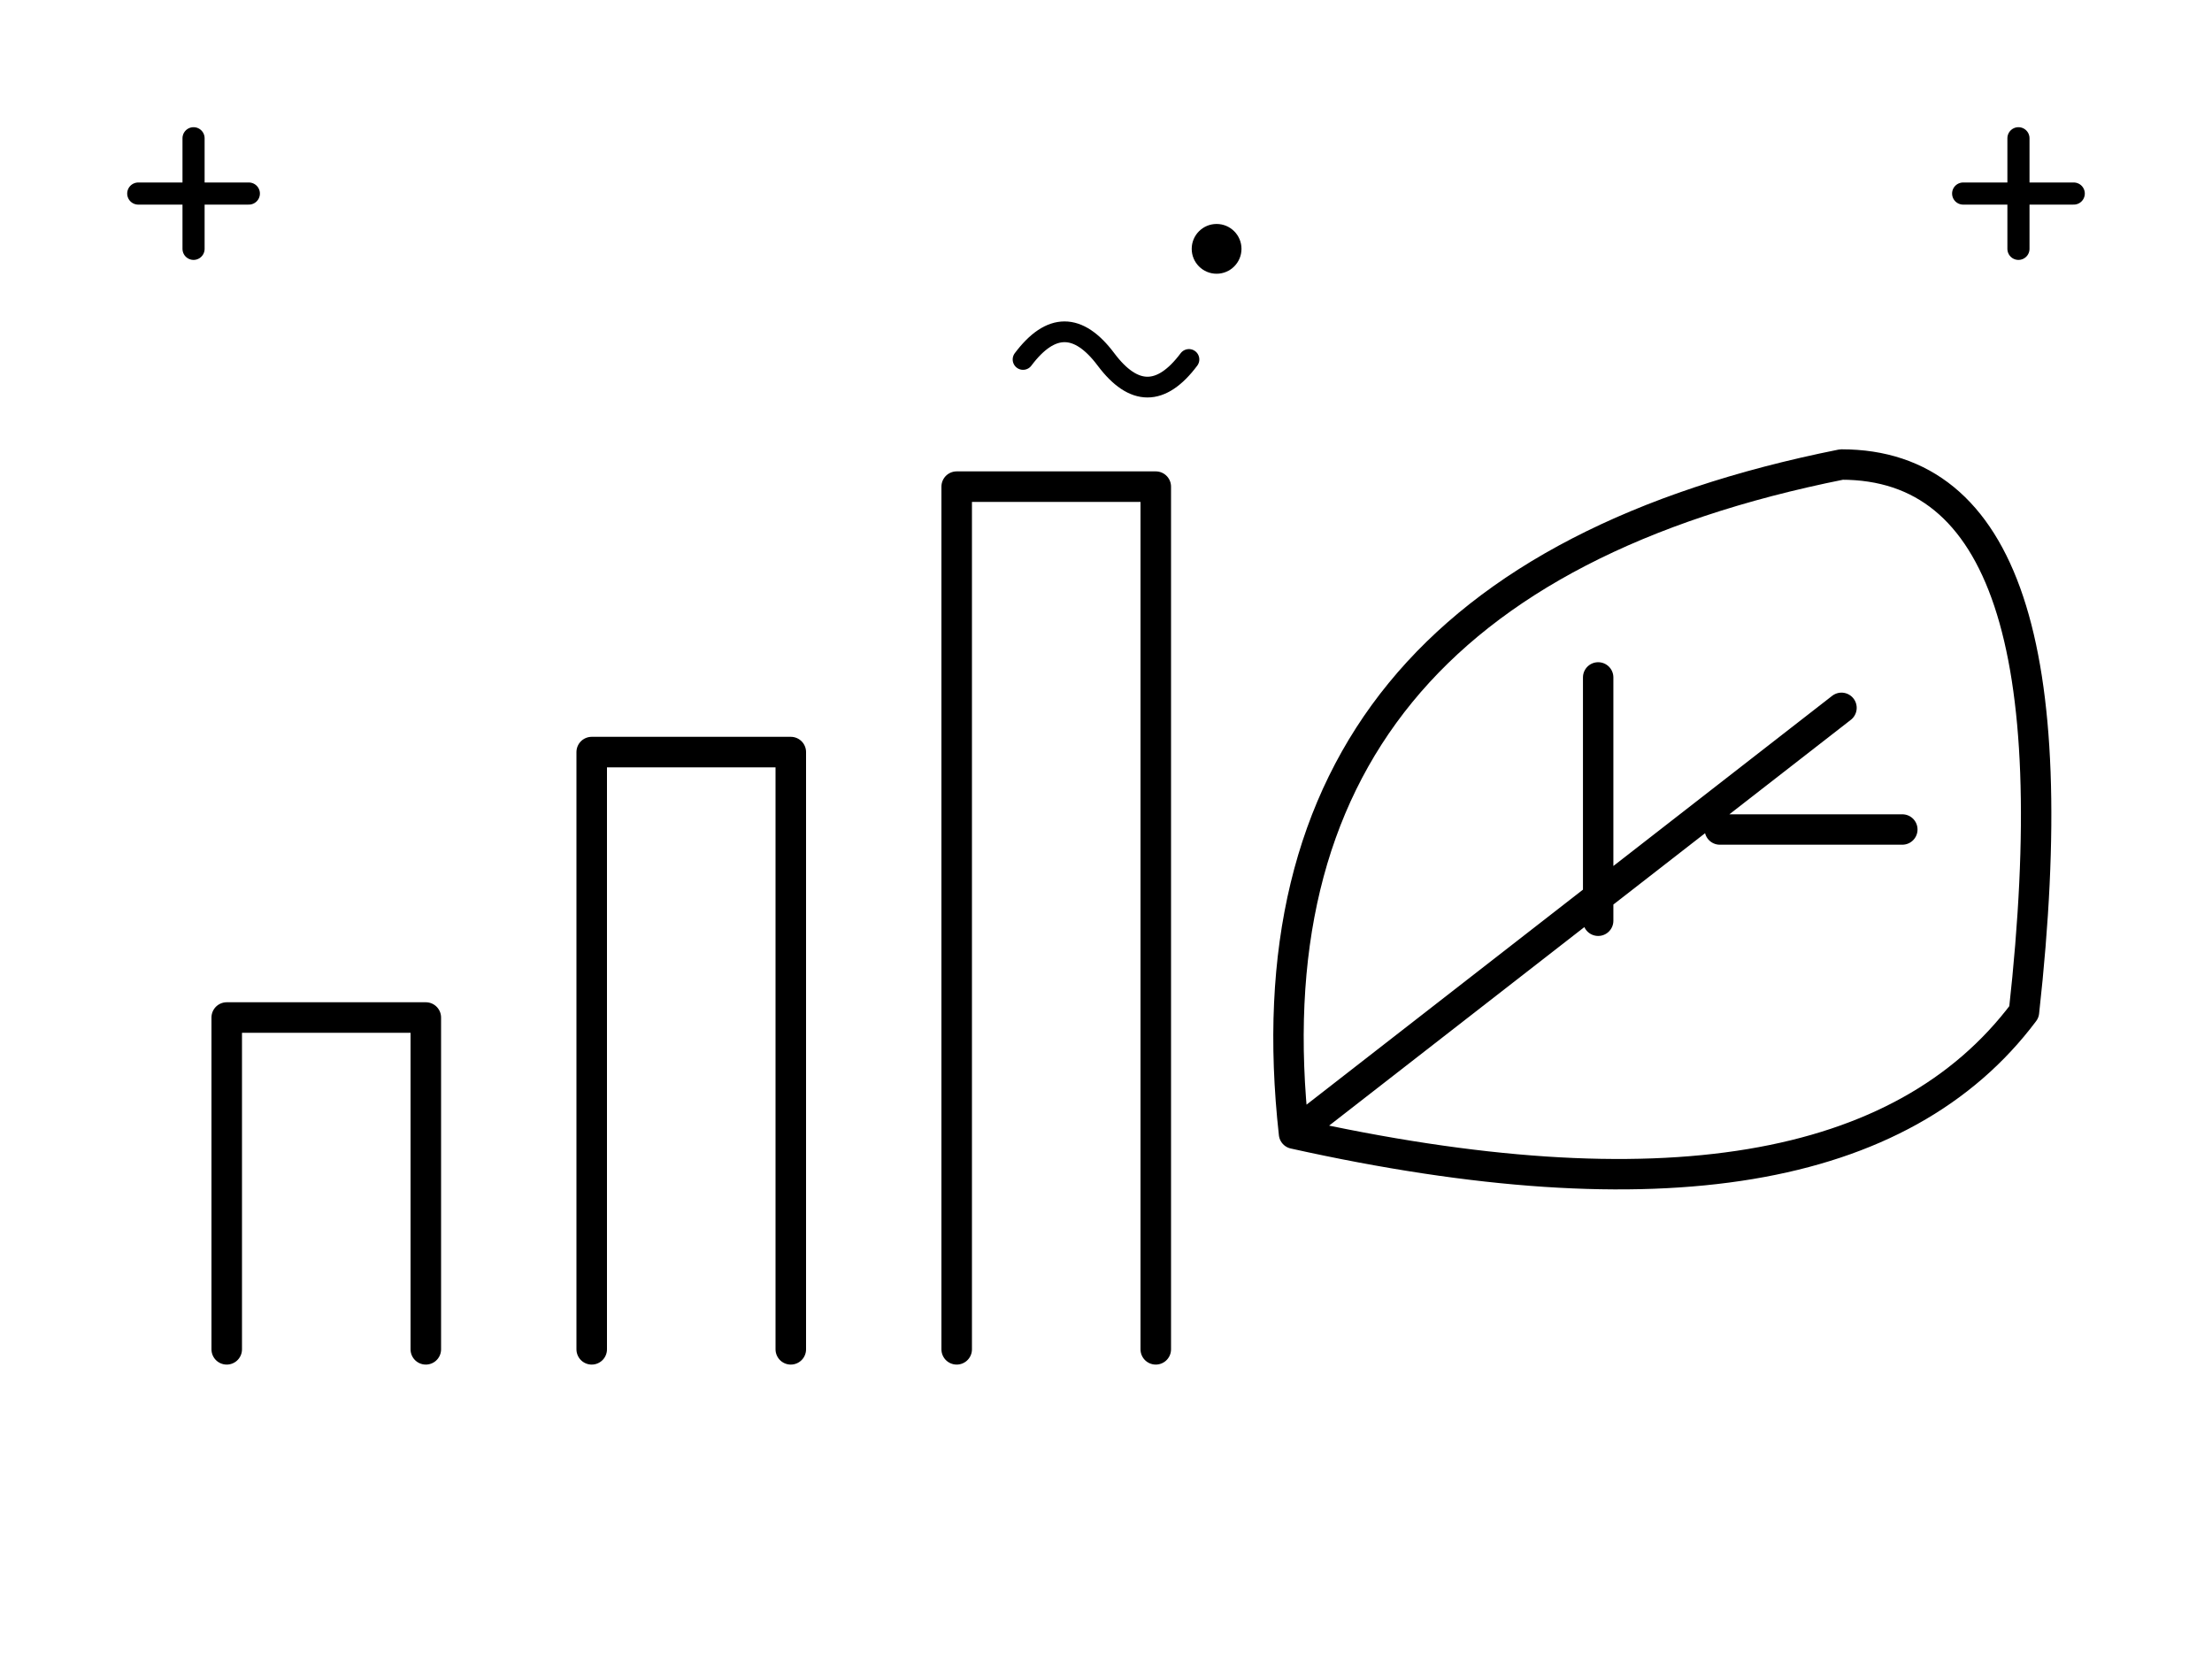
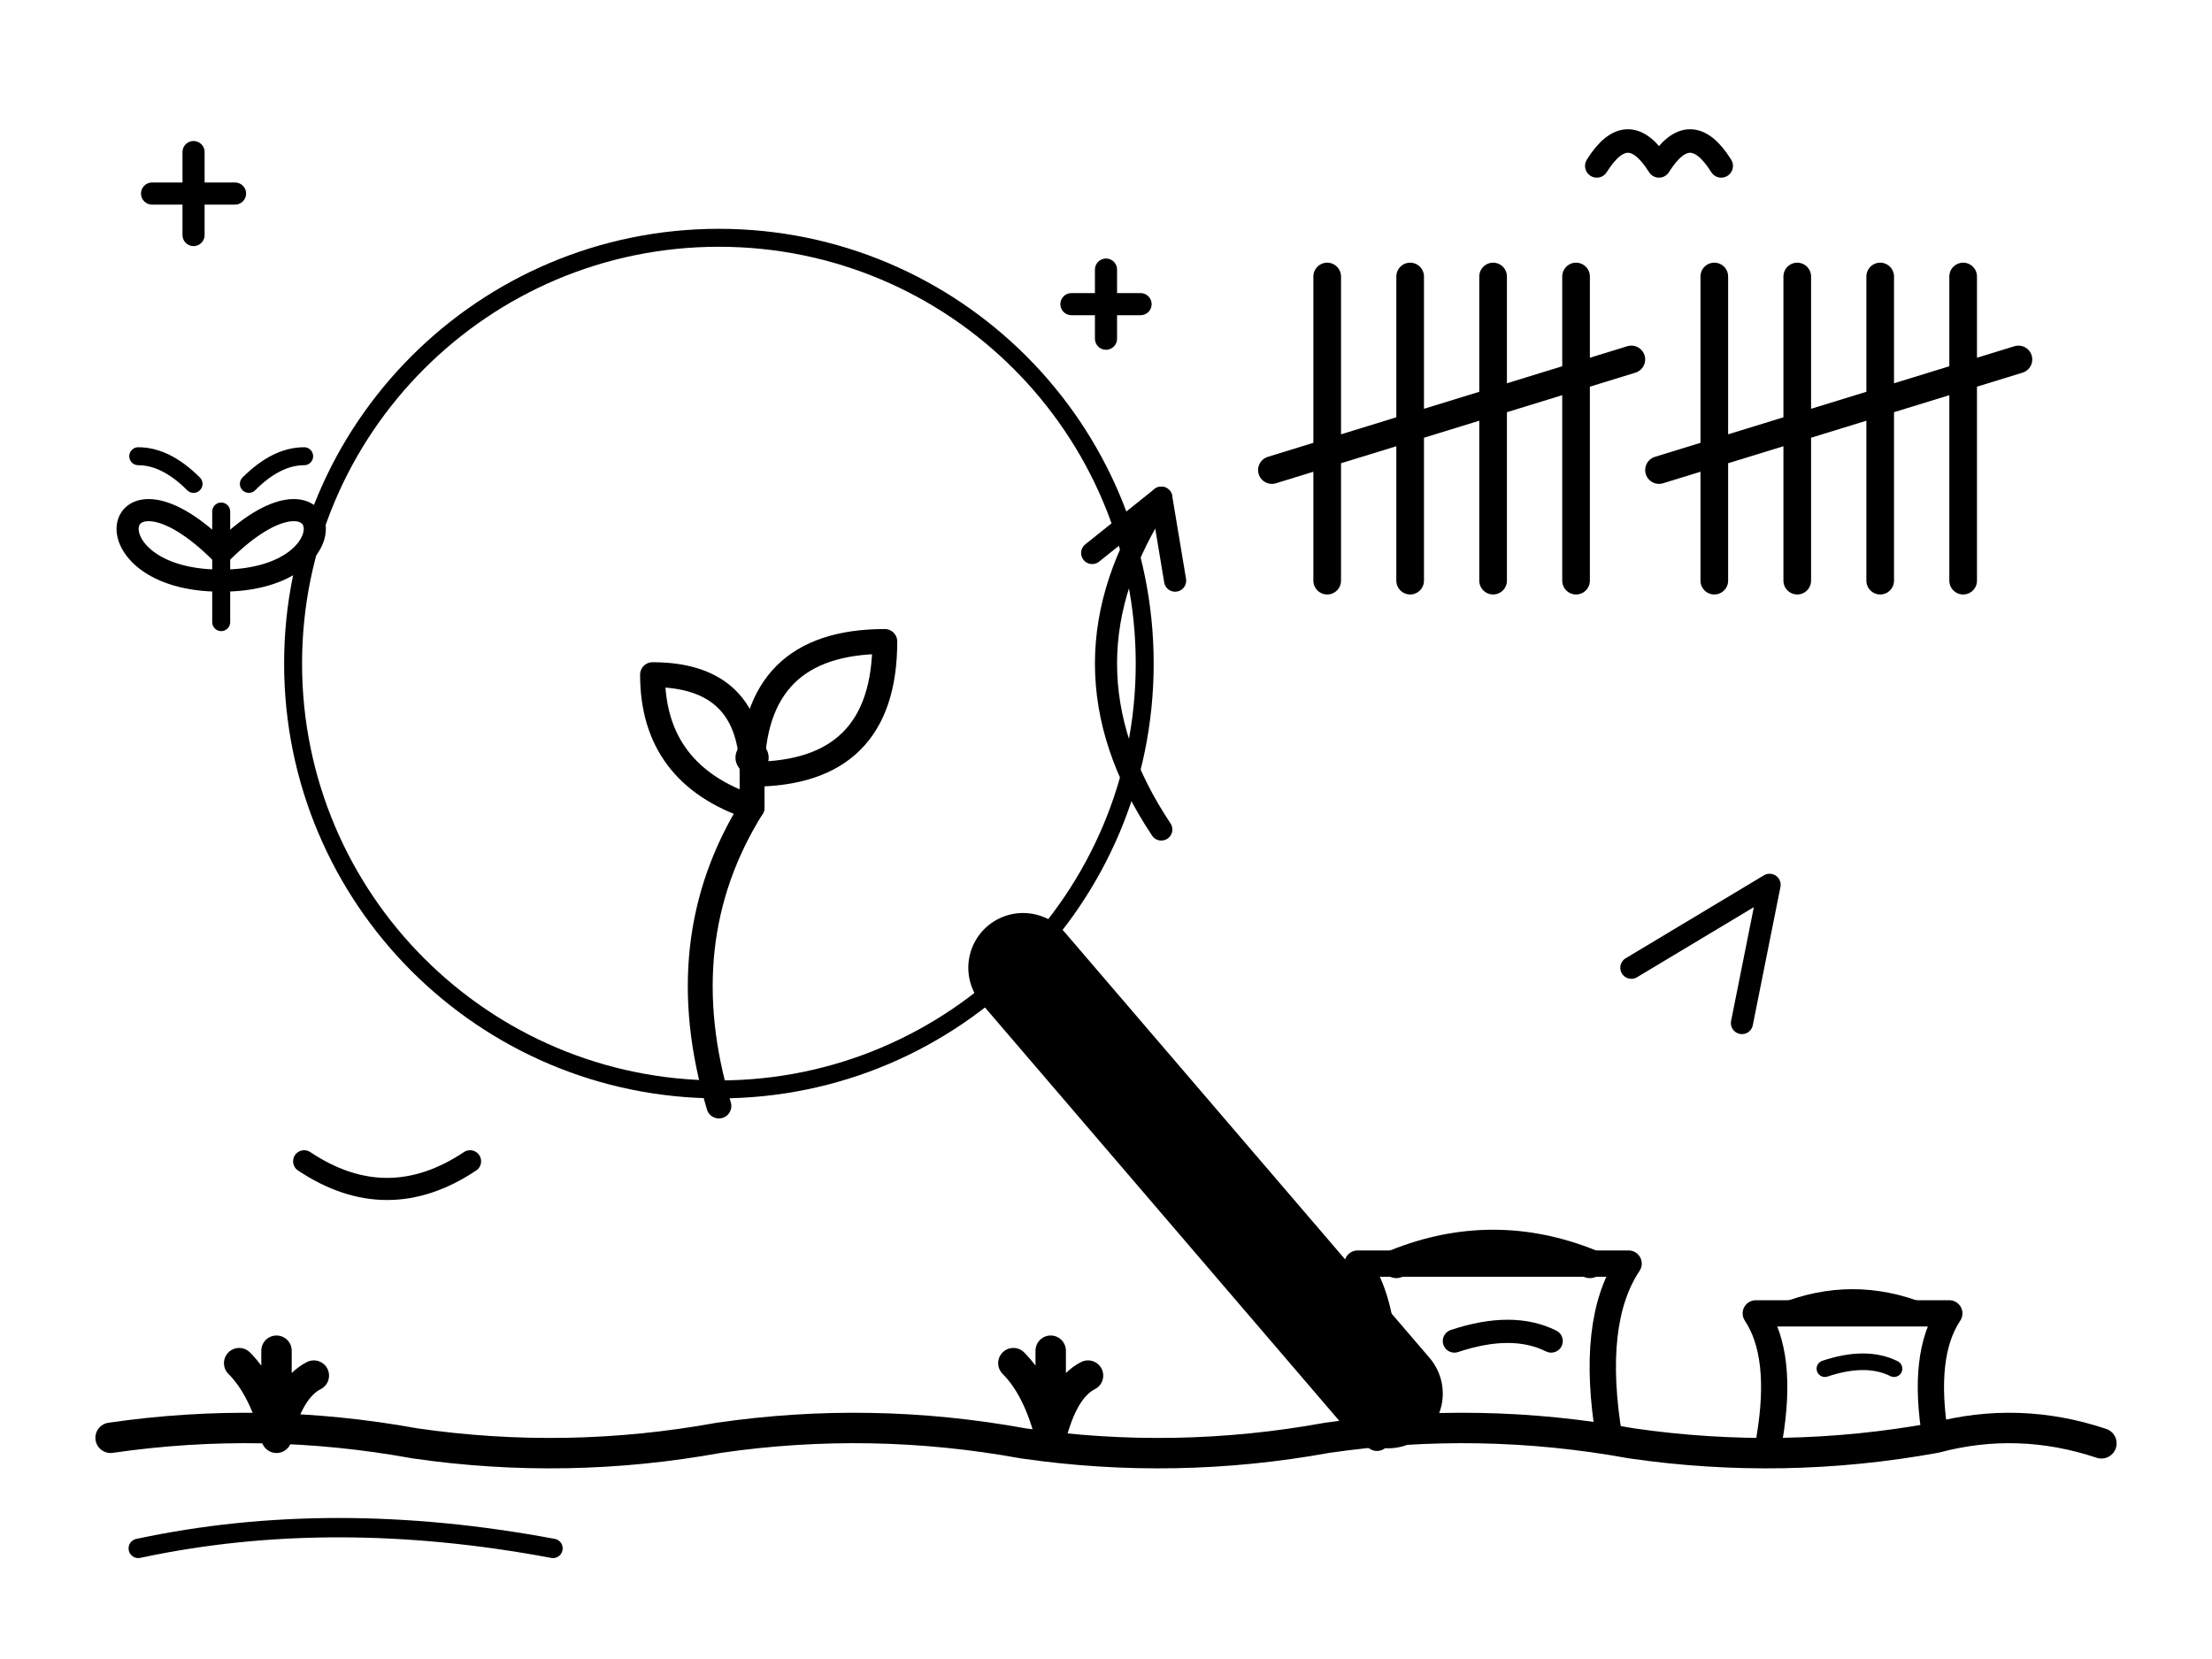
<svg xmlns="http://www.w3.org/2000/svg" viewBox="0 0 160 120" fill="none" stroke="#000" stroke-width="2.2" stroke-linecap="round" stroke-linejoin="round">
-   <g transform="translate(50 64) scale(2.4)" stroke-width="0.92">
-     <path d="M-14 14V4h6V14M-3 14V-4h6V14M8 14V-12h6V14" />
+   <path d="M8 104q11 -1.6 22 0.4q11 1.6 22 -0.4q11 -1.6 22 0.4q11 1.6 22 -0.4q11 -1.6 22 0.4q11 1.6 22 -0.4q6 -1.6 12 0.4" />
+   <g transform="translate(52 48) scale(2.2 2.2)" stroke-width="0.59">
+     <circle cx="0" cy="0" r="14" />
+     <path d="M10 10l12 14" stroke-width="3.6" />
  </g>
-   <g transform="translate(120 60) scale(2.2)" stroke-width="1.00">
-     <path d="M-12 10Q-14-8 6-12Q14-12 12 6Q6 14-12 10zM-12 10L6-4M-2 3L-2-5M2 0L8 0" />
+   <g transform="translate(52 80) scale(1.2 1.2)" stroke-width="1.50">
+     <path d="M0 0q-3-10 2-18" />
+     <path d="M2-18q-6-2-6-8q6 0 6 6q0-8 8-8q0 8-8 8z" />
+     <circle cx="2" cy="-21" r="1" fill="#000" stroke="none" />
  </g>
-   <path d="M10 14H18M14 10V18" stroke-width="1.6" />
-   <path d="M142 14H150M146 10V18" stroke-width="1.6" />
-   <circle cx="88" cy="18" r="1.8" fill="#000" stroke="none" />
-   <path d="M74 26q3-4 6 0t6 0" stroke-width="1.5" />
+   <path d="M34 84q-6 4-12 0" stroke-width="1.6" />
+   <path d="M96 20v22M102 20v22M108 20v22M114 20v22M92 34l26-8" stroke-width="2" />
+   <path d="M124 20v22M130 20v22M136 20v22M142 20v22M120 34l26-8" stroke-width="2" />
+   <g transform="translate(108 104) scale(1.4 1.4)" stroke-width="1.36">
+     <path d="M-6 0q1-6-1-9h14q-2 3-1 9" />
+     <path d="M-5-9q5-2 10 0" stroke-width="1.5" />
+     <path d="M-2-5q3-1 5 0" stroke-width="1.2" />
+   </g>
+   <g transform="translate(134 104) scale(1 1)" stroke-width="1.90">
+     <path d="M-6 0q1-6-1-9h14q-2 3-1 9" />
+     <path d="M-5-9q5-2 10 0" stroke-width="1.5" />
+     <path d="M-2-5q3-1 5 0" stroke-width="1.2" />
+   </g>
+   <path d="M100 70q4-8 10-2q4-6 10 0" stroke-width="0" />
+   <path d="M118 70l10-6l-2 10" stroke-width="1.6" />
+   <path d="M84 60q-8-12 0-24" stroke-width="1.6" />
+   <path d="M84 36l-5 4M84 36l1 6" stroke-width="1.6" />
+   <g transform="translate(16 40) scale(1 1)" stroke-width="1.60">
+     <path d="M0 0C-8-8-10 2 0 2C10 2 8-8 0 0z" />
+     <path d="M0-3v8M-2-5q-2-2-4-2M2-5q2-2 4-2" stroke-width="1.3" />
+   </g>
+   <path d="M115.5 12q2.25 -3.6 4.5 0q2.25 -3.6 4.5 0" stroke-width="1.7" />
+   <path d="M11 14h6M14 11v6" stroke-width="1.6" />
+   <path d="M77.5 22h5M80 19.5v5" stroke-width="1.6" />
+   <circle cx="86" cy="84" r="1.5" fill="#000" stroke="none" />
+   <path d="M20 104q-0.9 -3.6 -2.7 -5.4M20 104v-6.3M20 104q0.9 -3.6 2.7 -4.5" />
+   <path d="M76 104q-0.9 -3.6 -2.7 -5.4M76 104v-6.3M76 104q0.9 -3.6 2.7 -4.5" />
+   <path d="M10 112q14-3 30 0" stroke-width="1.4" />
</svg>
